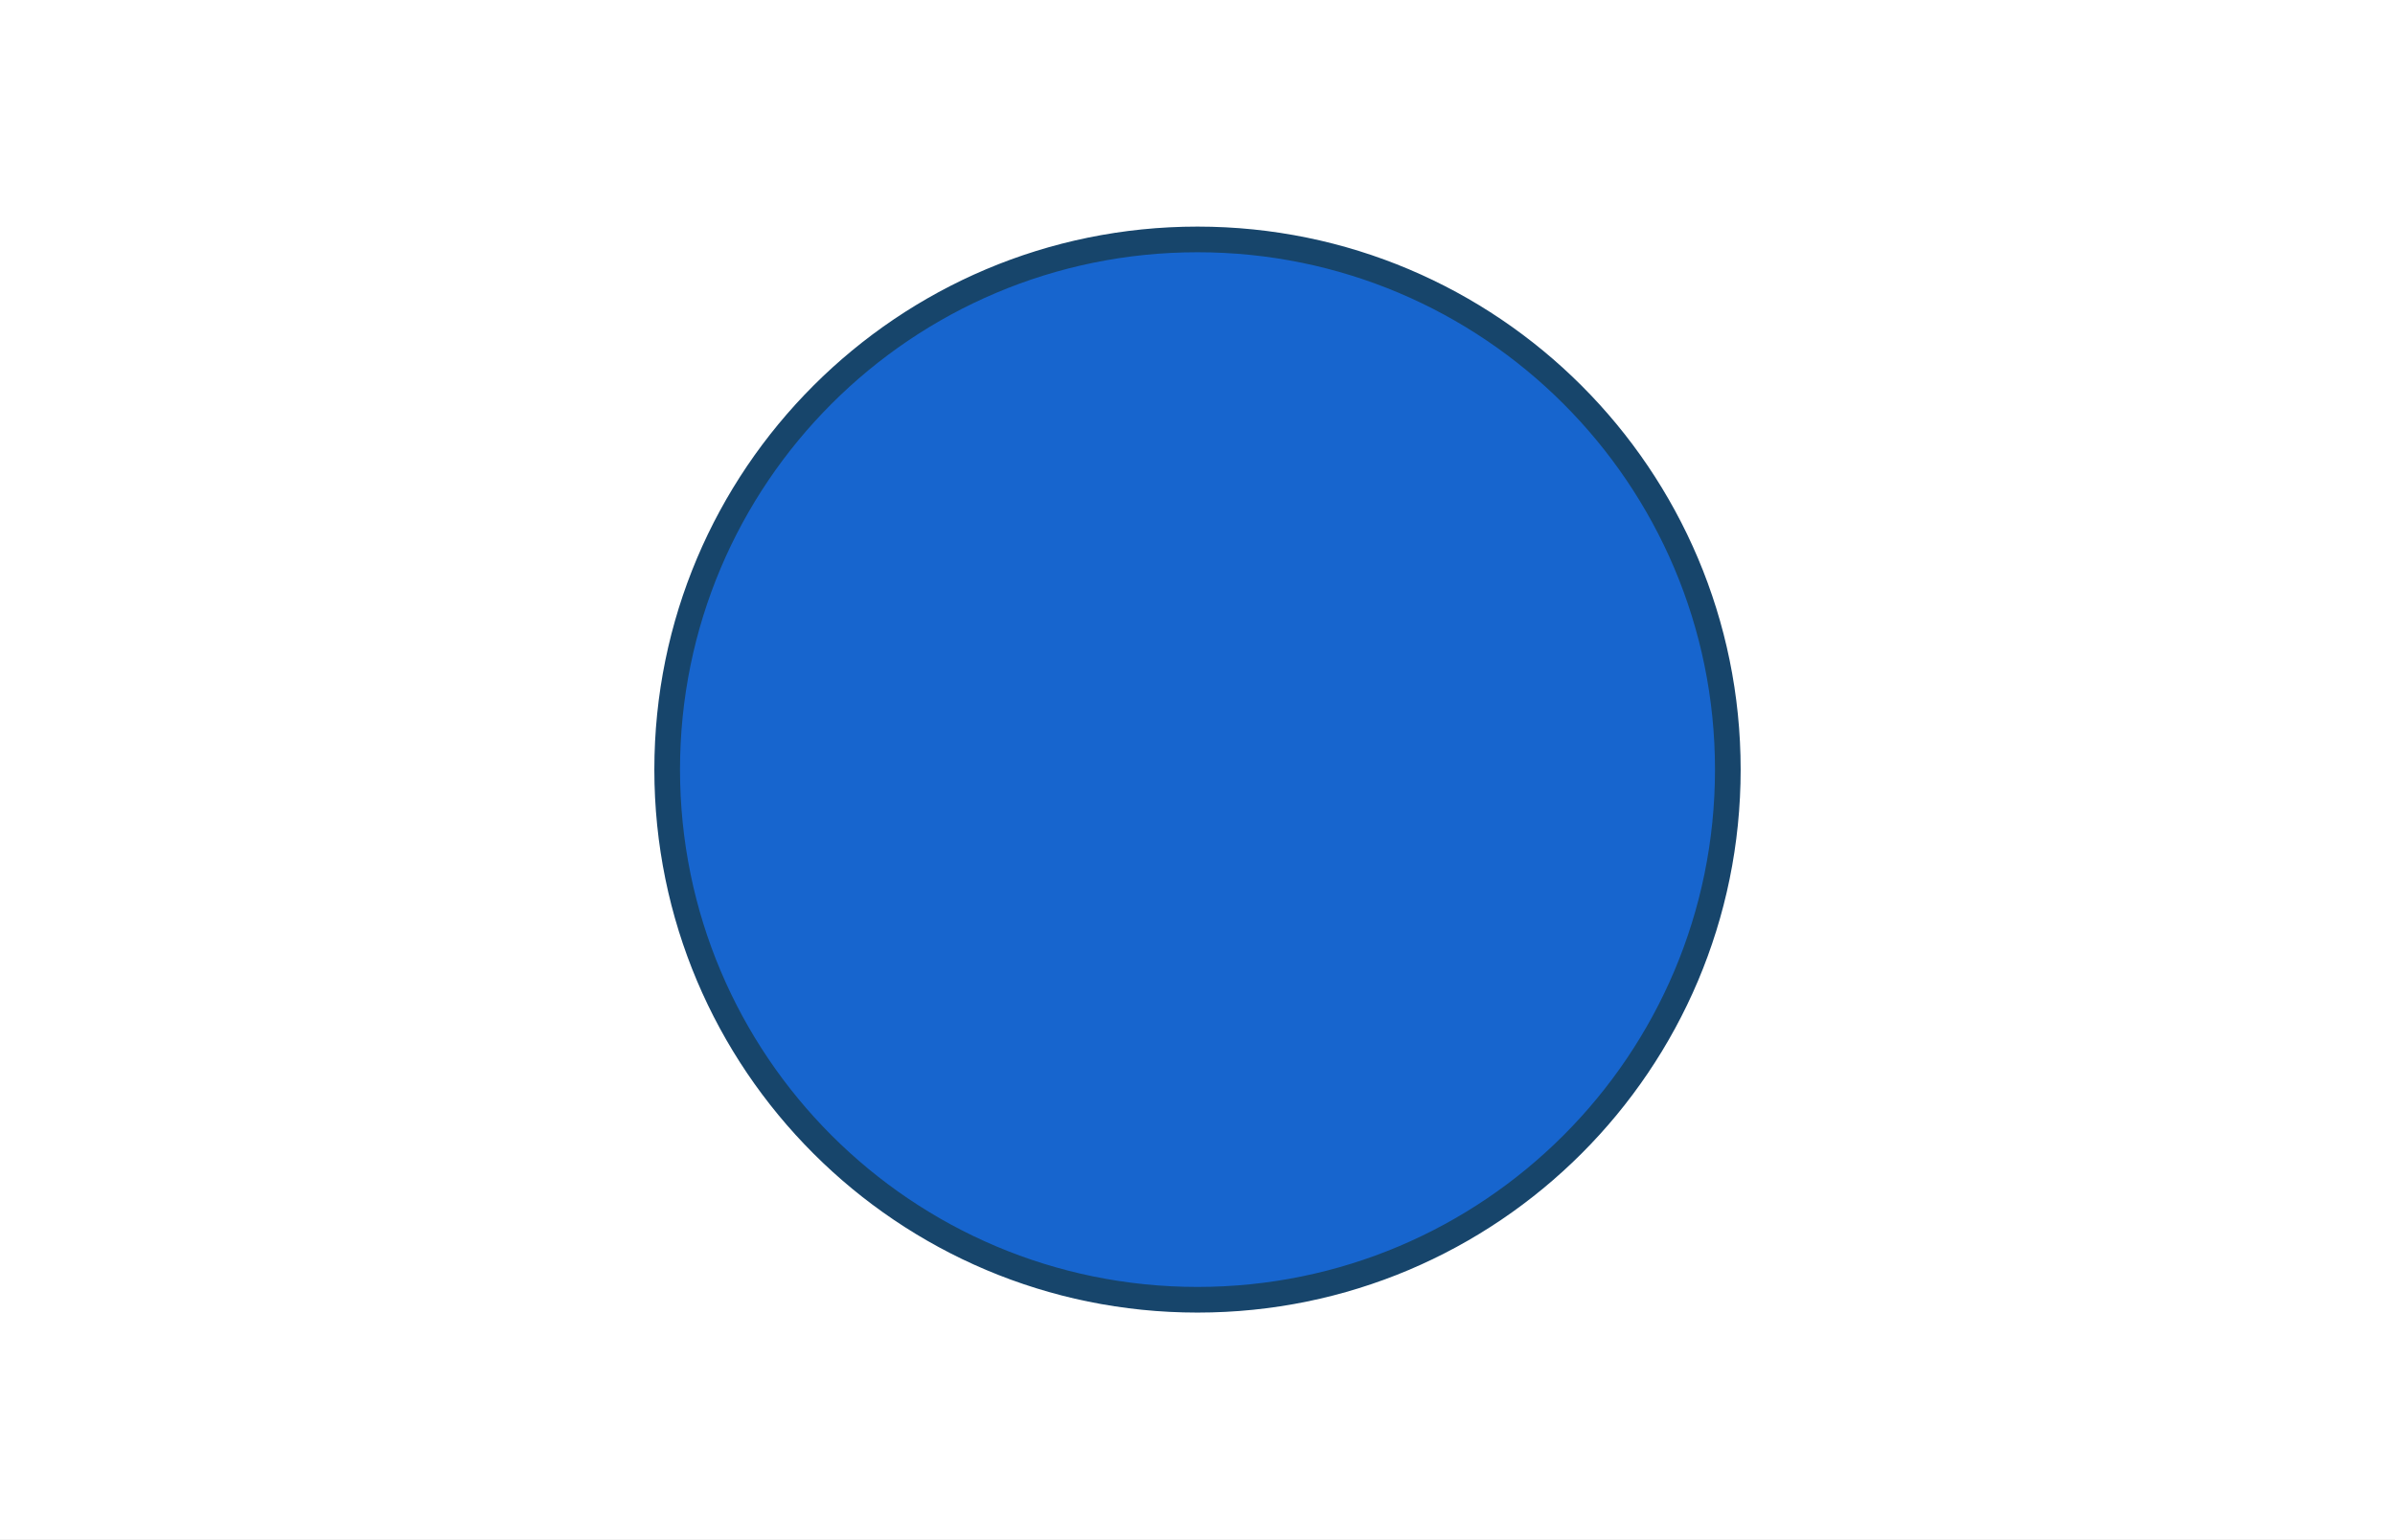
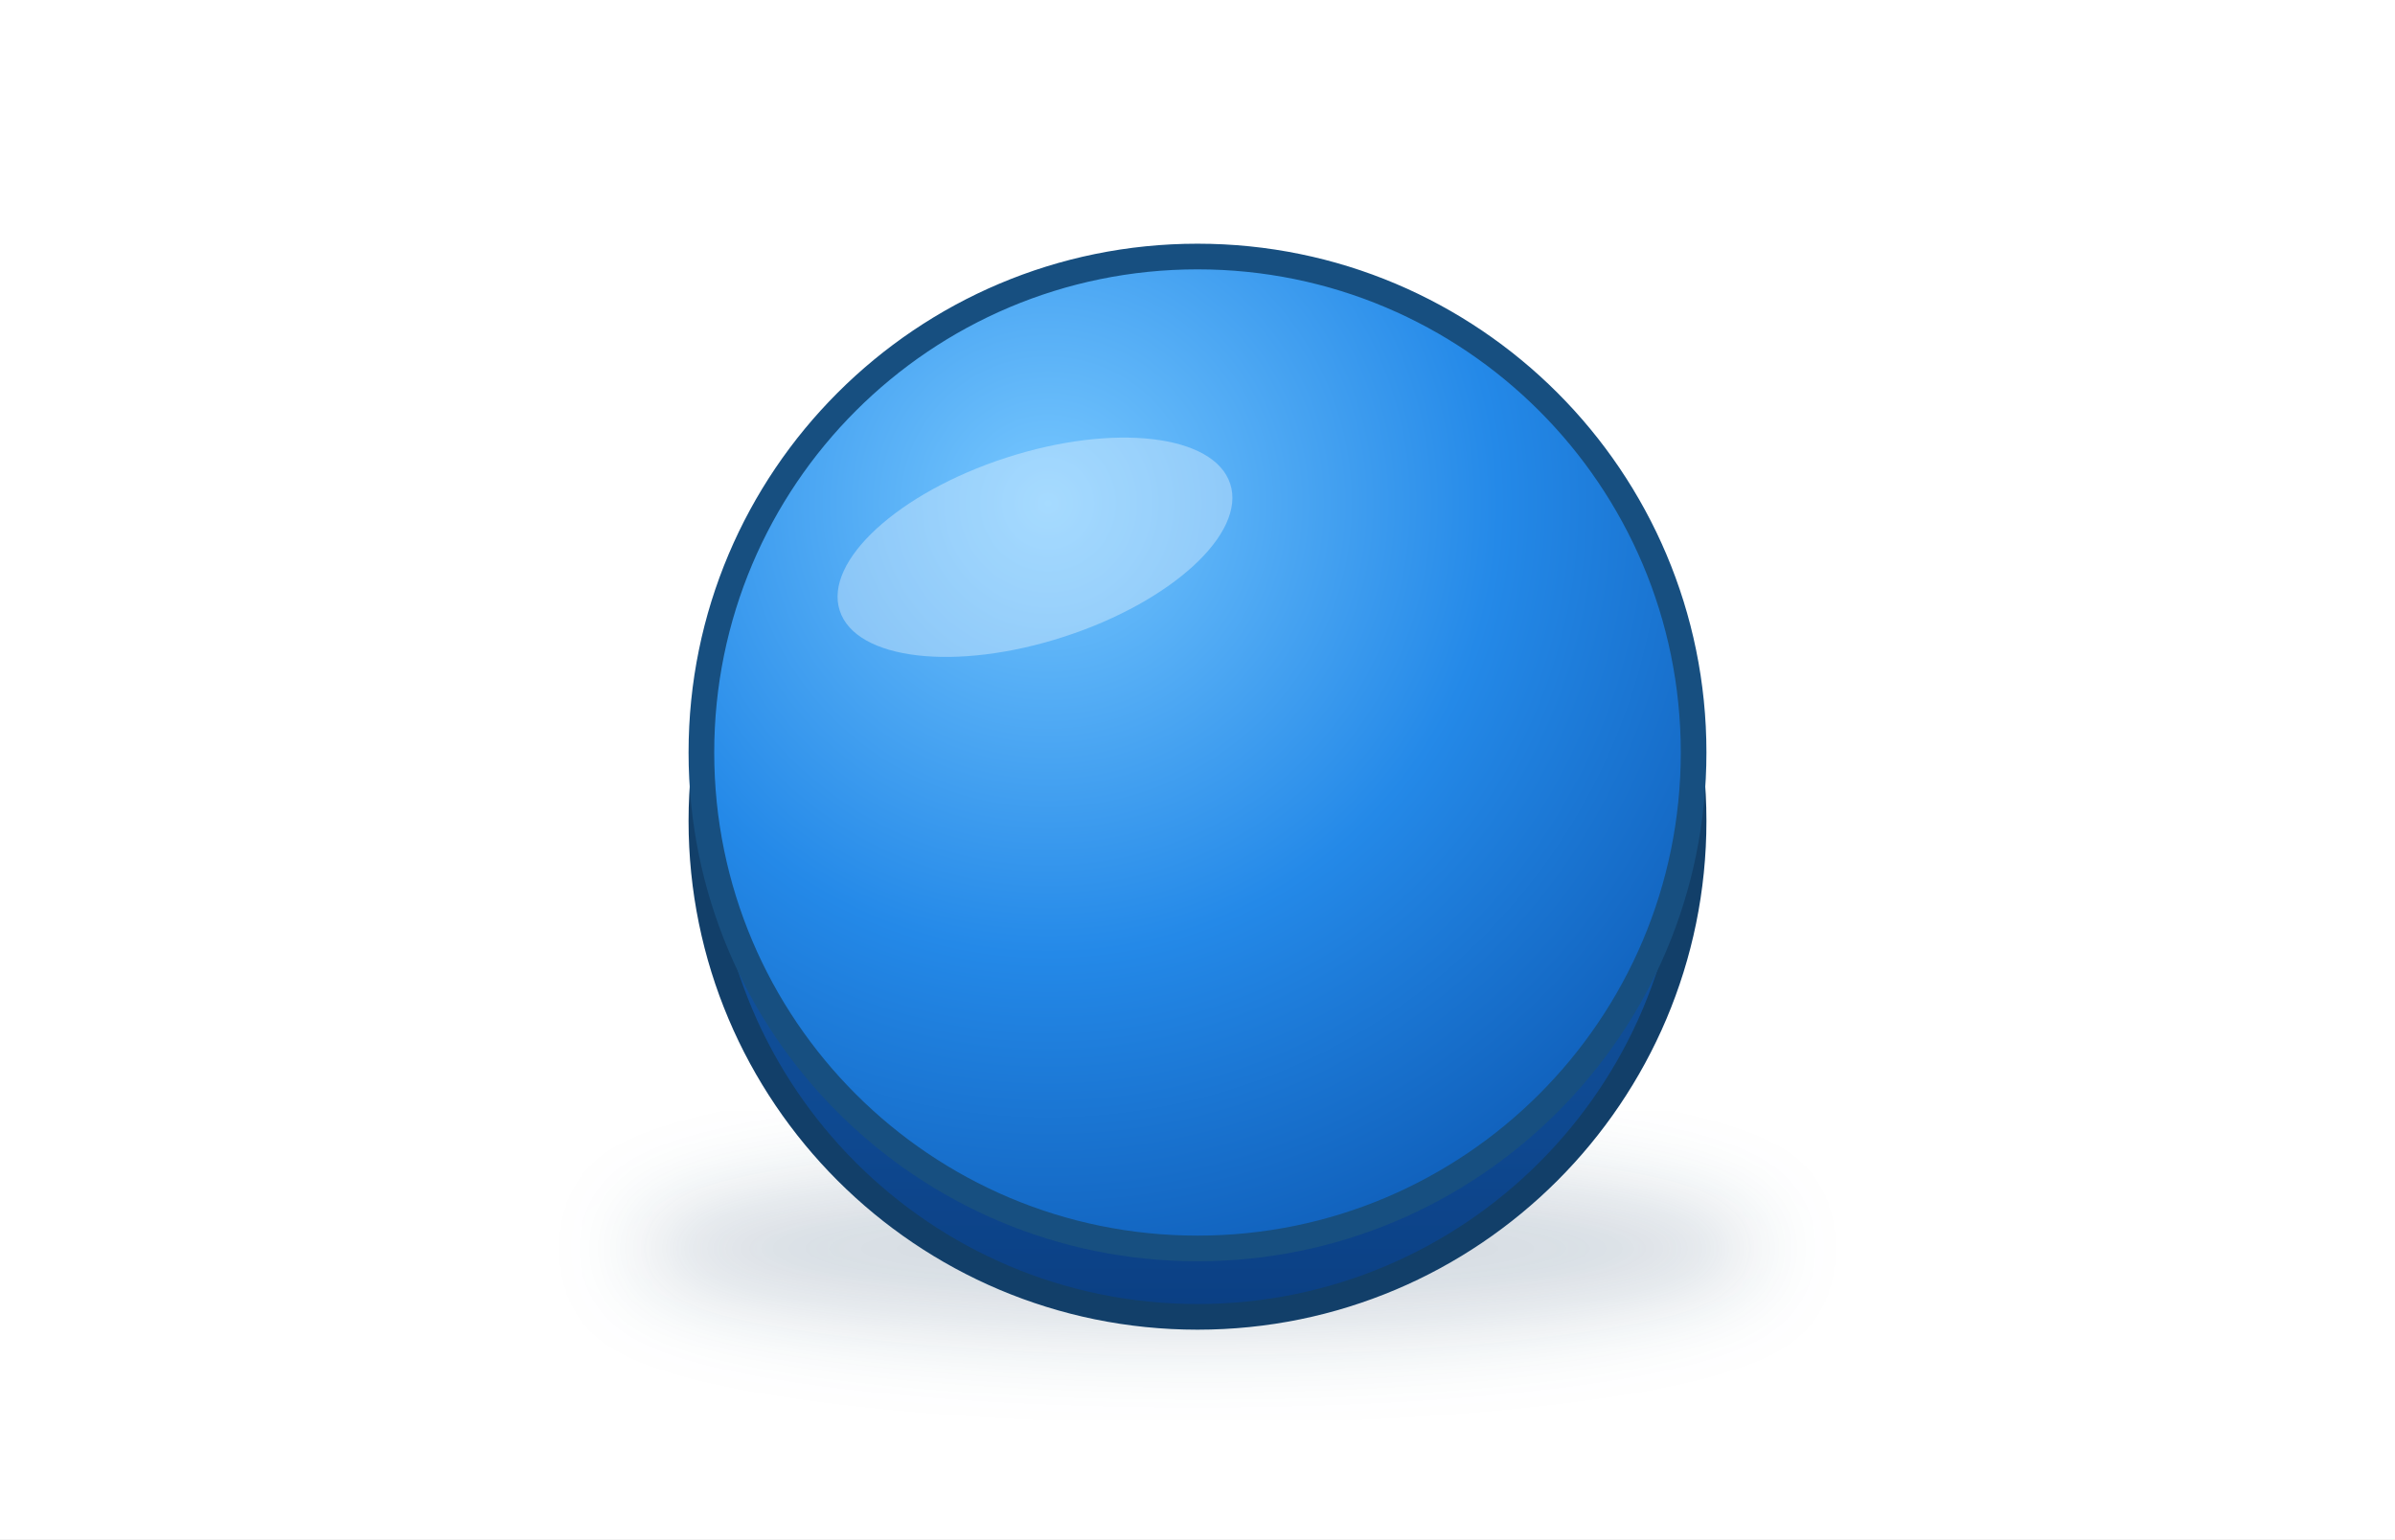
- <svg xmlns="http://www.w3.org/2000/svg" viewBox="0 0 280 180">
+ <svg xmlns="http://www.w3.org/2000/svg" viewBox="0 0 280 180" role="img" aria-label="Blue 2.5D circle">
+   <defs>
+     <radialGradient id="f" cx="35%" cy="25%" r="78%">
+       <stop stop-color="#78c8ff" />
+       <stop offset=".58" stop-color="#2489e8" />
+       <stop offset="1" stop-color="#1162bd" />
+     </radialGradient>
+     <linearGradient id="r" x2="0" y2="1">
+       <stop stop-color="#1b71c8" />
+       <stop offset="1" stop-color="#0b3f83" />
+     </linearGradient>
+     <filter id="s" x="-30%" y="-30%" width="160%" height="180%">
+       <feGaussianBlur stdDeviation="5" />
+     </filter>
+   </defs>
  <rect width="280" height="180" fill="white" />
-   <circle cx="140" cy="90" r="62" fill="#1765ce" stroke="#17456b" stroke-width="3" />
+   <ellipse cx="140" cy="146" rx="66" ry="10" fill="#173d61" opacity=".18" filter="url(#s)" />
+   <circle cx="140" cy="96" r="58" fill="url(#r)" stroke="#123f69" stroke-width="3" />
+   <circle cx="140" cy="88" r="58" fill="url(#f)" stroke="#174f80" stroke-width="3" />
+   <ellipse cx="121" cy="64" rx="24" ry="11" fill="white" opacity=".34" transform="rotate(-18 121 64)" />
</svg>
